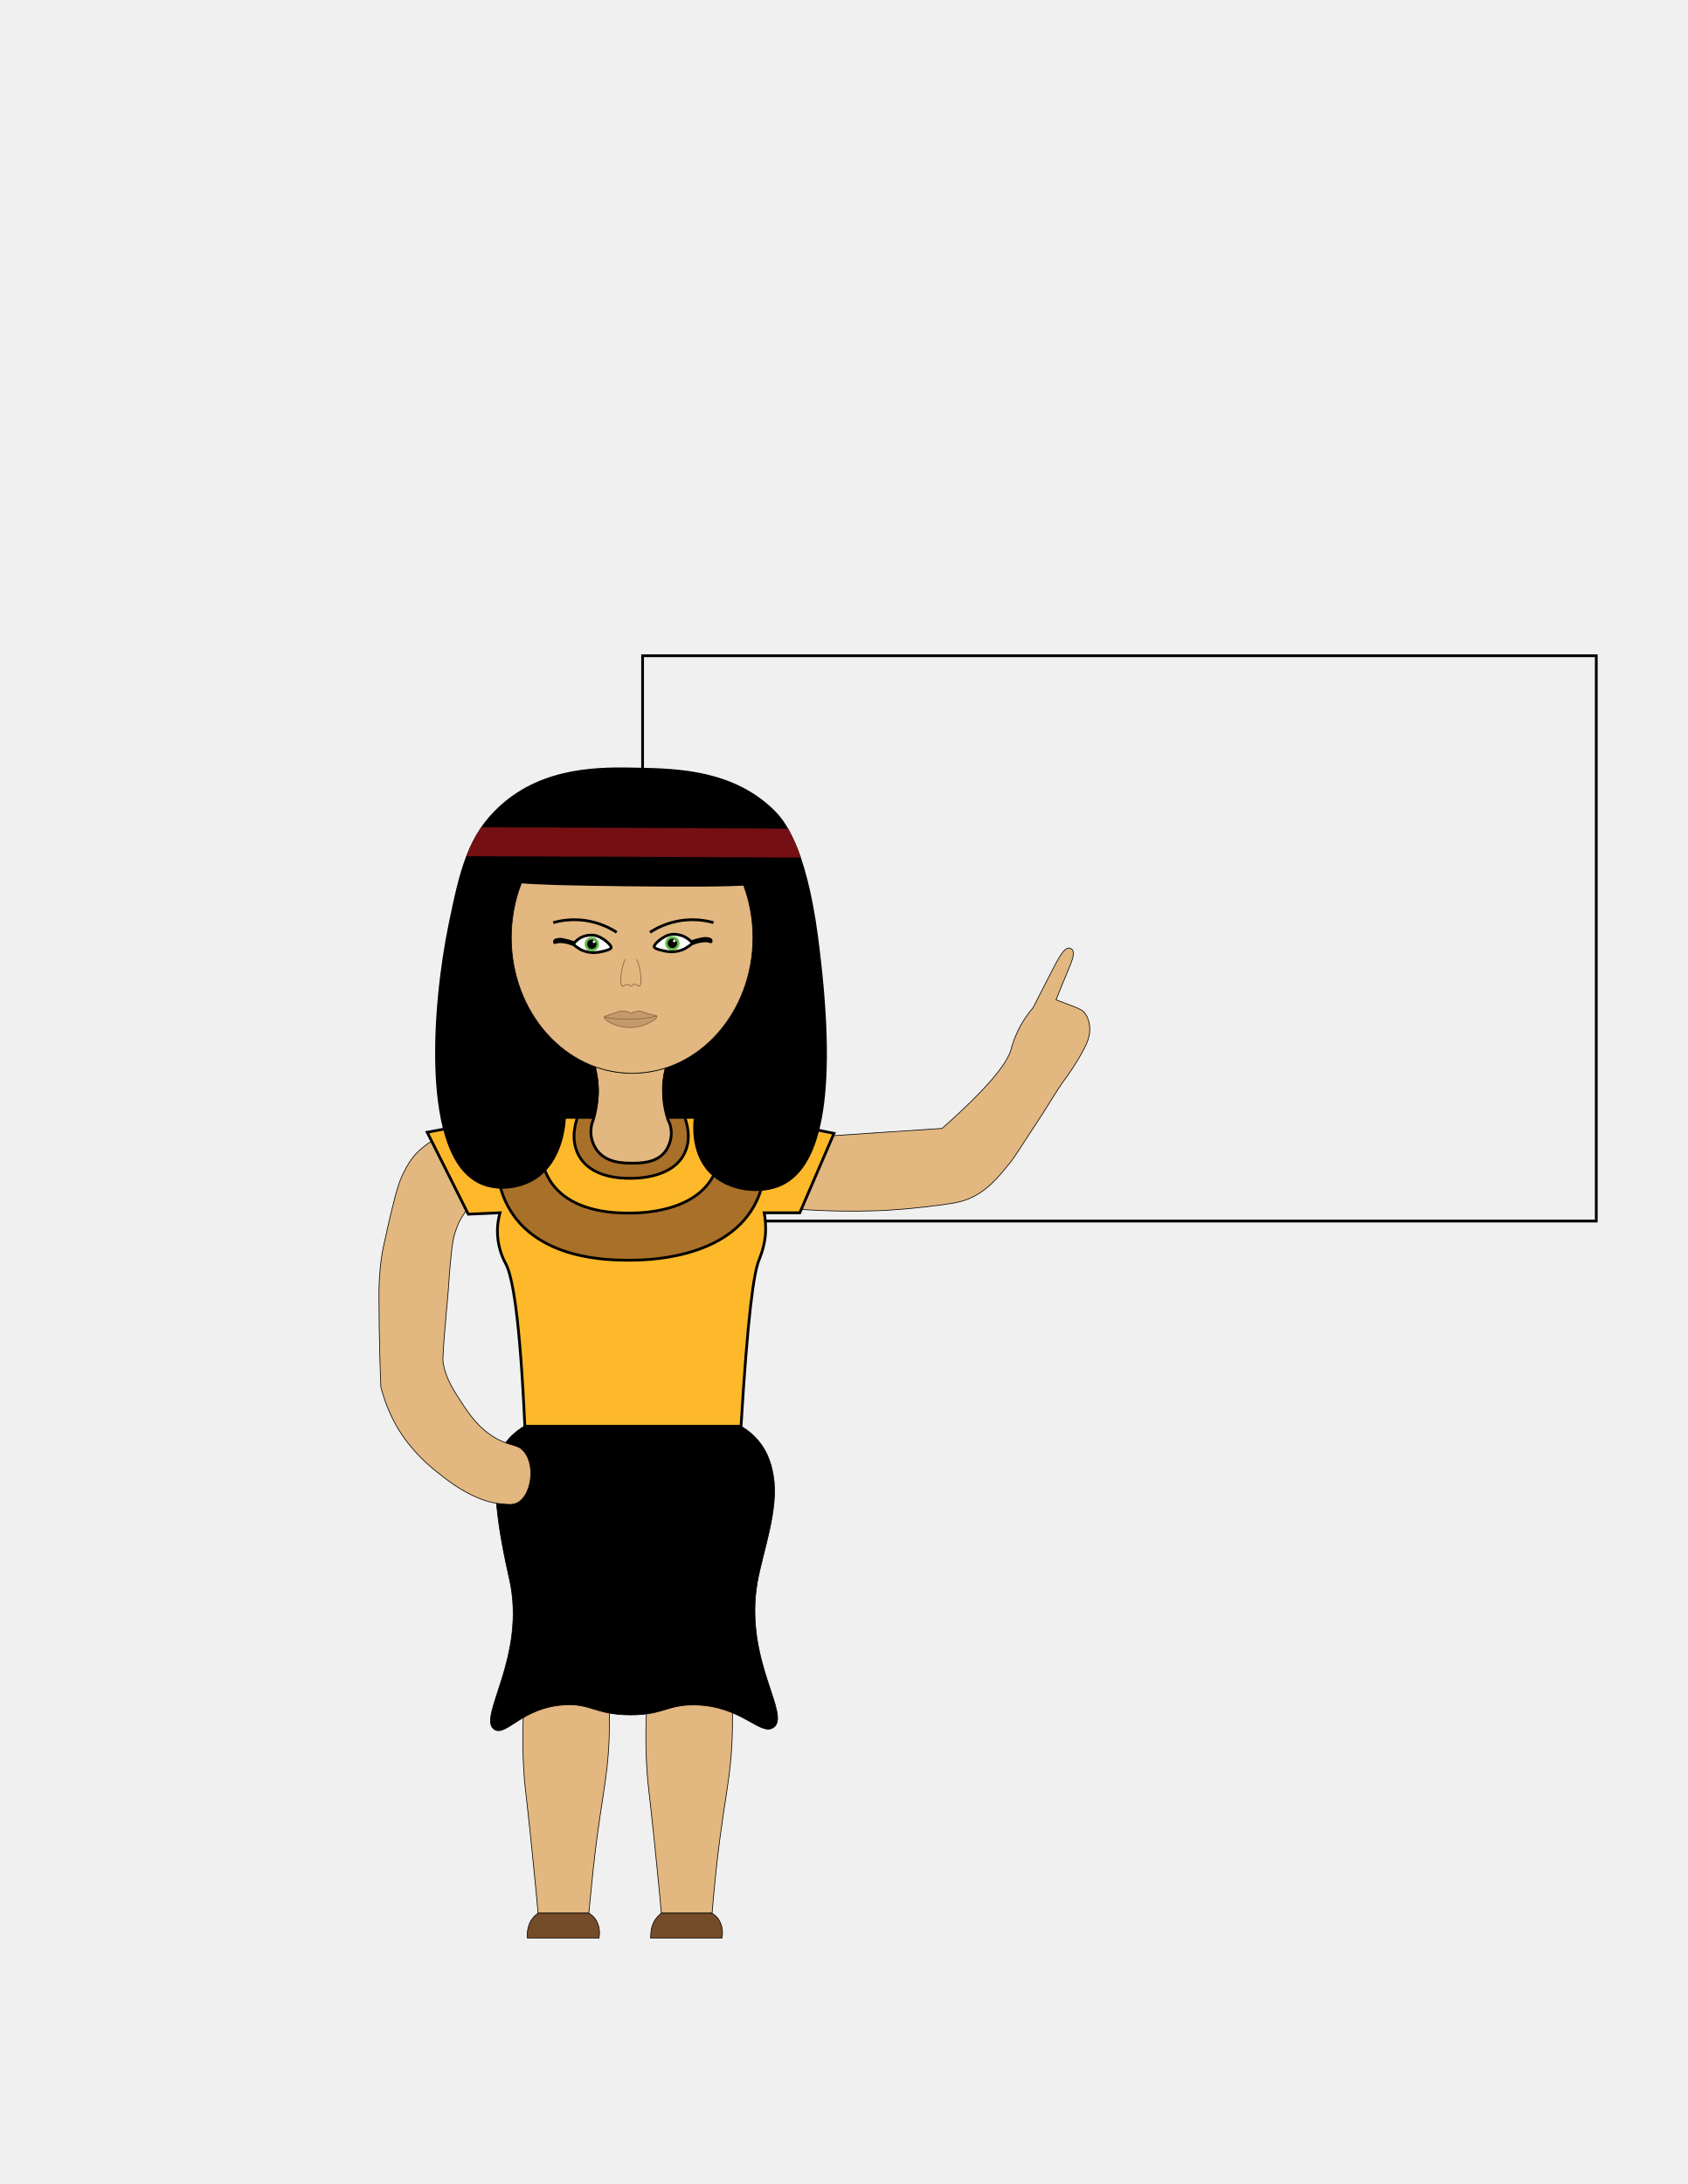
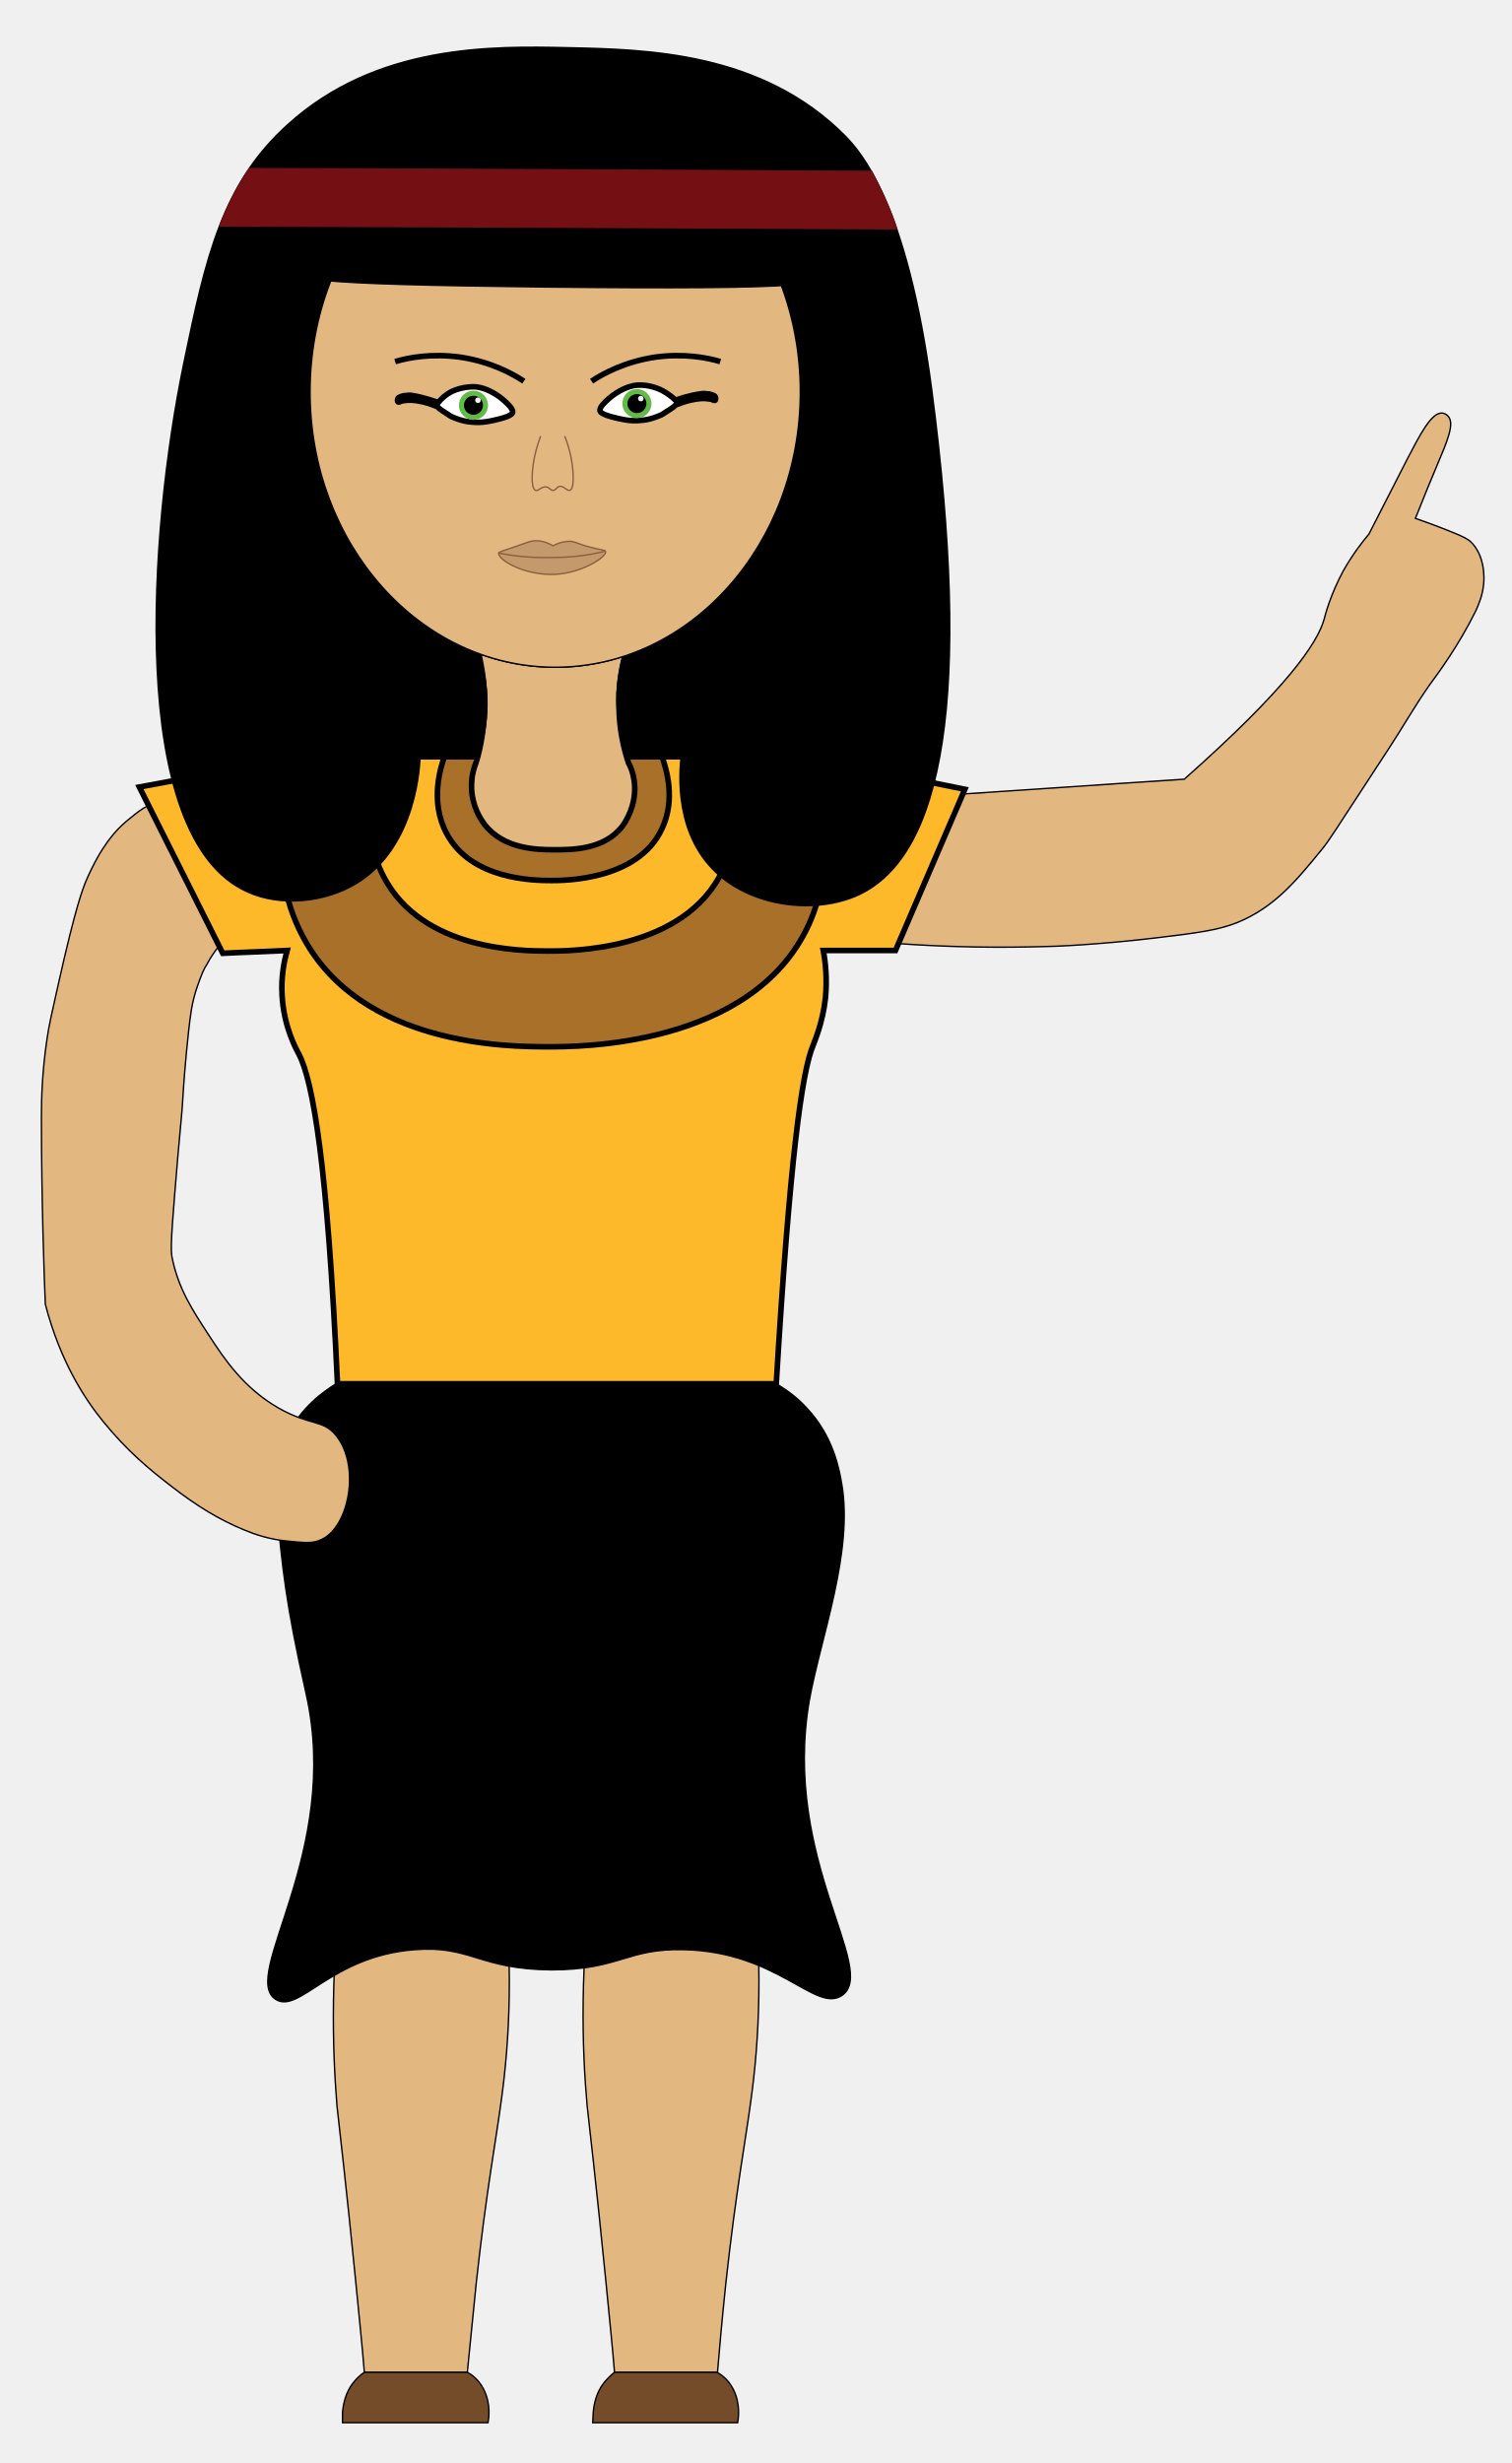
- <svg xmlns="http://www.w3.org/2000/svg" version="1.1" id="Layer_1" x="0px" y="0px" viewBox="0 0 612 792" style="enable-background: new 0 0 612 792">
+ <svg xmlns="http://www.w3.org/2000/svg" version="1.1" preserveAspectRatio="none" id="Layer_1" x="0px" y="0px" viewBox="130 270 270 440">
  <style type="text/css">.st0{fill:none;stroke:#000000;stroke-miterlimit:10;}
	.st1{display:none;fill:#BE1E2D;stroke:#000000;stroke-width:0.5;stroke-miterlimit:10;}
	.st2{display:none;opacity:0.8;}
	.st3{display:inline;}
	.st4{fill:#BE1E2D;}
	.st5{fill:none;stroke:#000000;stroke-width:0.5;stroke-miterlimit:10;}
	.st6{display:none;enable-background:new    ;}
	.st7{fill:#BE1E2D;stroke:#000000;stroke-width:0.5;stroke-miterlimit:10;}
	.st8{font-family:'SymbolMT';}
	.st9{font-size:19px;}
	.st10{fill:#E2B780;stroke:#000000;stroke-width:0.25;stroke-miterlimit:10;}
	.st11{fill:#754C29;stroke:#000000;stroke-width:0.25;stroke-miterlimit:10;}
	.st12{stroke:#000000;stroke-width:0.25;stroke-miterlimit:10;}
	.st13{fill:#FDB92A;stroke:#000000;stroke-miterlimit:10;}
	.st14{fill:#A97029;stroke:#000000;stroke-miterlimit:10;}
	.st15{fill:#E2B780;stroke:#000000;stroke-miterlimit:10;}
	.st16{stroke:#000000;stroke-miterlimit:10;}
	.st17{fill:#741013;}
	.st18{fill:#E2B780;stroke:#8B5E3C;stroke-width:0.25;stroke-miterlimit:10;}
	.st19{fill:#FFFFFF;stroke:#000000;stroke-miterlimit:10;}
	.st20{fill:#62BB46;}
	.st21{fill:#F1F2F2;}
	.st22{fill:#C49A6C;stroke:#8B5E3C;stroke-width:0.25;stroke-miterlimit:10;}
	.st23{fill:none;stroke:#8B5E3C;stroke-width:0.25;stroke-miterlimit:10;}</style>
-   <g id="Layer_2_1_">
-     <rect x="233" y="237.8" class="st0" width="345.8" height="205" />
-     <path class="st1" d="M327.1,442.8c-0.4,0-0.5-0.4-0.3-0.7c11.4-14.1,23.1-28.4,35.1-42.7c11.8-14.1,23.5-27.9,35.2-41.4   c2.5-3.3,5-6.7,7.5-10c1,2.8,1.9,5.6,2.9,8.5c17.3-21.4,34.7-42.8,52-64.2c-4.1-0.1-8.3-0.2-12.4-0.3c4.3-2,8.7-4.2,13.2-6.6   c4.9-2.6,9.7-5.1,14.2-7.7c-0.6,4.8-1.3,9.6-1.9,14.4c-0.6,4.6-1.2,9.1-1.7,13.6c-1.7-3.4-3.3-6.7-5-10.1   c-10.2,14.1-20.4,28.3-30.6,42.4c-5.8,8-11.6,16.1-17.4,24.2c-3,4.2-6,8.4-9,12.6c-1.3-3-2.7-6-4-9c-50.8,63.5-61.4,76.8-61.5,76.8   c0,0-0.1,0.1-0.1,0.1c-0.1,0-0.1,0-0.2,0C337.6,442.8,332.3,442.8,327.1,442.8z" />
-     <g class="st2">
-       <image style="display: inline; overflow: visible; opacity: 0.75" width="99" height="117" transform="matrix(1 0 0 1 438 253)">
- 		</image>
-       <g class="st3">
-         <path class="st4" d="M447,341.1c17.3-21.4,34.7-42.8,52-64.2c-4.1-0.1-8.3-0.2-12.4-0.3c4.3-2,8.7-4.2,13.2-6.6     c4.9-2.6,9.7-5.1,14.2-7.7c-0.6,4.8-1.3,9.6-1.9,14.4c-0.6,4.6-1.2,9.1-1.7,13.6c-1.7-3.4-3.3-6.7-5-10.1     c-5.1,7.1-10.2,14.1-15.3,21.2c-3.7,5.1-9,12.4-15.3,21.2c-4.1,5.8-10.1,14-17.4,24.2C453.9,344.9,450.5,343,447,341.1z" />
-         <path class="st5" d="M447,341.1c17.3-21.4,34.7-42.8,52-64.2c-4.1-0.1-8.3-0.2-12.4-0.3c4.3-2,8.7-4.2,13.2-6.6     c4.9-2.6,9.7-5.1,14.2-7.7c-0.6,4.8-1.3,9.6-1.9,14.4c-0.6,4.6-1.2,9.1-1.7,13.6c-1.7-3.4-3.3-6.7-5-10.1     c-5.1,7.1-10.2,14.1-15.3,21.2c-3.7,5.1-9,12.4-15.3,21.2c-4.1,5.8-10.1,14-17.4,24.2C453.9,344.9,450.5,343,447,341.1z" />
-       </g>
-     </g>
-     <g class="st6">
-       <image style="display: inline; overflow: visible; opacity: 0.75" width="106" height="52" transform="matrix(1 0 0 1 440 326)">
- 		</image>
-       <g class="st3">
-         <text transform="matrix(1 0 0 1 448.4196 351.0645)" class="st7 st8 st9">STONKS</text>
-       </g>
-     </g>
-     <image style="overflow: visible; opacity: 0.85" width="792" height="446" transform="matrix(0.435 0 0 0.4579 233.7097 238.0645)">
- 	</image>
-   </g>
  <g id="Layer_1_1_">
    <path class="st10" d="M289.5,438.5c10.8,0.8,20,0.8,27,0.6c1.6,0,9.4-0.3,19.6-1.5c7.6-0.9,11.5-1.4,15-2.8   c6.8-2.8,10.7-7.7,15.2-13.2c1.2-1.5,1.3-1.7,11.8-17.8c2.5-3.8,4.7-7.7,7.3-11.4c1.4-1.9,5.2-7,8.3-13.3c0.4-0.9,1.2-2.6,1.4-4.8   c0.1-0.9,0.3-5.1-2.4-7.6c-0.4-0.3-0.8-0.7-3.9-1.9c-2.5-1-4.5-1.7-5.9-2.2c1.6-4,2.9-7.2,3.8-9.3c1.9-4.5,3.3-7.7,2-9   c-0.1-0.1-0.4-0.4-0.9-0.5c-2-0.3-4.1,3.9-6.4,8.3c-1.7,3.3-4,7.8-6.8,13.3c-1.1,1.3-2.9,3.6-4.6,6.6c-2.3,4.3-3.2,7.8-3.4,8.6   c-1.2,4.3-6.6,12.3-25,28.6c-14,0.9-27.9,1.9-41.9,2.8C296.3,420.8,292.9,429.6,289.5,438.5z" />
    <path class="st10" d="M236.2,601.5c9.3,0,18.7,0,28,0c2.3,18.8,1.4,33.4,0,43.5c-0.9,6.9-2.7,16.3-4.5,32.8   c-0.7,6.7-1.2,12.3-1.5,16c-6.1,0-12.3,0-18.4,0c-0.3-3.8-0.9-9.7-1.6-16.8c-1.7-17.1-2.7-25.4-3.3-30.9   C234,636,233.5,621.1,236.2,601.5z" />
    <path class="st11" d="M236,700.9c0.1-0.9,0.3-2.7,1.4-4.5c0.9-1.4,1.9-2.2,2.4-2.6c6.1,0,12.2,0,18.3,0c0.6,0.3,2,1.2,2.9,3   c1.4,2.7,0.9,5.4,0.8,6c-8.6,0-17.2,0-25.9,0L236,700.9L236,700.9z" />
    <path class="st10" d="M191.6,601.5c9.3,0,18.7,0,28,0c2.3,18.8,1.4,33.4,0,43.5c-0.9,6.9-2.7,16.3-4.5,32.8   c-0.7,6.7-1.2,12.3-1.6,16c-6.1,0-12.3,0-18.4,0c-0.3-3.8-0.9-9.7-1.6-16.8c-1.7-17.1-2.7-25.4-3.3-30.9   C189.4,636,188.9,621.1,191.6,601.5z" />
    <path class="st12" d="M189.9,517.3c-2.1,1.3-6.1,4.1-8.6,9.2c-2.5,5.2-2.1,10-1.9,12.5c1.1,11.4,1.6,17.1,5.3,33.6   c6.4,28.3-12,50.5-5.4,54.6c4.2,2.6,9.9-7.8,24.8-8.9c10-0.8,11.5,3.5,24.4,3.6c12.3,0,13.5-3.9,23.8-3.6   c16.7,0.4,23.4,11.3,28.1,8.2c6.7-4.5-10.7-24.3-5.8-52.7c2-11.2,7.9-26.5,5.8-38.7c-0.4-2.3-1.4-8.4-6.2-13.5   c-1.8-2-3.7-3.3-5-4.1C242.8,517.3,216.3,517.3,189.9,517.3z" />
    <path class="st10" d="M158.7,413.4c-2.2,0-3.9,1.5-6.1,3.3c-2,1.7-4.5,4.4-7.2,10.6c-0.6,1.5-1.8,4.3-5,18.6   c-1.1,4.9-1.7,7.5-2,9.7c-0.9,6.1-1,10.8-1,14.1c0,14.2,0.5,29,0.7,33.3c2.7,10.4,7.2,17.1,10.3,20.9c4.3,5.3,8.3,8.6,12.2,11.6   c4.5,3.5,8.6,6,13,7.8c1.9,0.8,4.5,1.7,7.7,2c3.1,0.3,4.6,0.5,6.2-0.3c4.9-2.3,6.9-13.1,2.6-18.5c-2.4-3-4.6-1.7-10.4-5   c-6.2-3.6-9.6-8.7-12.4-13c-2.8-4.3-5.5-8.3-6.6-14.1c-0.3-1.8,0.2-7.2,1.1-18.1c0.7-7.9,0.7-7.2,0.9-10.6c0.1-1.7,0.4-6,1-11.5   c0.3-2.5,0.5-5,1.6-8.1c0.6-1.7,1.1-3,1.6-3.7c1.5-2.9,3.1-4.1,4.1-6.7C173.3,428.9,166.4,413.2,158.7,413.4z" />
    <path class="st13" d="M183.1,405.3c30.4,0,60.7,0,91.1,0l28.2,5.7L290,439.8h-12.9c0.4,2.1,0.7,5,0.4,8.4c-0.5,4.6-2,7.9-2.2,8.5   c-2,4.6-4.2,20.5-6.6,60.5c-26.1,0-52.2,0-78.4,0c-1.8-39.4-4.4-54.1-6.9-58.9c-0.5-0.9-2.7-4.9-3-10.5c-0.2-3.4,0.4-6.2,0.9-8   c-3.8,0.2-7.7,0.3-11.5,0.5c-5-9.9-9.9-19.8-14.9-29.7C164.2,408.9,173.7,407,183.1,405.3z" />
    <path class="st14" d="M274.5,435.2c-10.1,22-41.6,21.8-46.5,21.8c-7.2,0-33.5-0.1-43.9-19.7c-7.2-13.5-2.4-28.1-1-32   c14.8,0,29.6,0,44.4,0c15.6,0,31.1,0,46.7,0C276,409.8,280.2,422.7,274.5,435.2z" />
    <path class="st13" d="M259.2,425.3c-6.8,14.8-27.9,14.6-31.2,14.6c-4.9,0-22.5-0.1-29.4-13.2c-4.8-9.1-1.6-18.9-0.7-21.5   c9.9,0,19.9,0,29.8,0c10.4,0,20.9,0,31.3,0C260.2,408.3,263,417,259.2,425.3z" />
    <path class="st14" d="M248.3,418c-4.3,9.4-17.8,9.3-19.8,9.3c-3.1,0-14.3-0.1-18.7-8.4c-3.1-5.8-1-12-0.4-13.7c6.3,0,12.6,0,19,0   c6.6,0,13.3,0,19.9,0C249,407.2,250.8,412.7,248.3,418z" />
    <path class="st15" d="M243.3,409.4c0.5,3.2-0.7,6.3-2.1,8.2c-3.3,4.3-9.2,4.2-12.3,4.2c-2.9,0-8.9-0.1-12.3-4.5   c-1.4-1.8-2.6-4.6-2.3-7.9c0.1-1.4,0.5-2.5,0.8-3.3c0.8-2.6,1.5-6.4,1.5-10.9c-0.1-5.4-1.3-9.8-2.3-12.6c9.7,0,19.4,0,29,0   c-1.2,2.7-2.8,7.4-2.7,13.4c0,4.3,0.9,7.9,1.7,10.3C242.7,407,243.1,408,243.3,409.4z" />
    <path class="st16" d="M206.8,381.3c0,0,0.1,0.1,0.2,0.2c0.1,0.1,0.3,0.1,0.4,0.2c2.4,1.1,4.8,2.3,7.2,3.4c0.8,2,1.6,4.6,1.9,7.9   c0.5,5.1-0.5,9.2-1.3,11.7c-3.5-0.1-7-0.1-10.5-0.2c0,1.8-0.5,16.5-11.2,23c-5.6,3.4-13.4,4.1-19.1,1.5   c-21.5-9.5-17.3-64.6-11.2-94c3.9-18.9,6.8-31.9,18.4-42.4c15.8-14.4,36.5-14,49.9-13.7c13.9,0.3,34.5,0.7,49.3,15.7   c2.6,2.7,10.9,11.7,15.3,45c7.2,54.8,2.1,82.9-12.8,89.9c-7.5,3.5-19.1,2.3-25.7-4.5c-7.2-7.4-5.7-18.6-5.4-20.7   c-3.3,0.1-6.6,0.3-10,0.4c-0.8-2.4-1.7-6.1-1.6-10.8c0.2-4,1.1-7.2,1.9-9.3c4.1-1.6,5.3-2.6,5.2-3.3   C247.2,377.5,206.8,380.8,206.8,381.3z" />
    <g>
      <g>
        <g>
          <ellipse class="st10" cx="229.2" cy="340" rx="43.8" ry="49.2" />
          <ellipse class="st10" cx="229.2" cy="340" rx="43.8" ry="49.2" />
        </g>
      </g>
    </g>
    <path class="st16" d="M179.5,316.6c1.2,3.1,5.5,3.8,47.7,4.3c48.2,0.5,52.1-0.4,53.2-3.2c3.5-9.1-23.1-36.7-52.9-35.7   C200,282.8,176.1,307.7,179.5,316.6z" />
    <path class="st17" d="M174.5,300c-0.9,1.3-1.8,2.8-2.7,4.5c-1.1,2.1-2,4.2-2.7,6c40.4,0.1,80.9,0.3,121.3,0.5   c-0.5-1.6-1.2-3.4-2-5.2c-0.9-2-1.8-3.7-2.6-5.3C248.6,300.3,211.6,300.1,174.5,300z" />
    <path class="st11" d="M191.2,700.9c0.1-0.9,0.3-2.7,1.4-4.5c0.9-1.4,1.9-2.2,2.5-2.6c6.1,0,12.2,0,18.4,0c0.6,0.3,2,1.2,2.9,3   c1.4,2.7,0.9,5.4,0.8,6c-8.7,0-17.3,0-26,0L191.2,700.9L191.2,700.9z" />
    <path class="st18" d="M226.6,347.9c-0.7,1.9-1.1,3.5-1.3,4.9c-0.1,0.5-0.6,4.4,0.4,4.8c0.5,0.2,1.1-0.8,2-0.6   c0.5,0.1,0.6,0.6,1.1,0.6s0.6-0.5,1.1-0.7c0.8-0.2,1.3,0.8,1.9,0.7c0.8-0.2,0.7-2.9,0.4-4.9c-0.3-2.1-0.9-3.8-1.3-4.8" />
    <path class="st19" d="M248.2,344.1c-0.9,0.4-2.2,0.9-3.7,1c-2,0.2-3.5-0.2-5.1-0.6c-1.9-0.5-2.1-0.9-2.2-1.1   c-0.1-0.6,0.7-1.4,1.6-2.2c0.9-0.8,1.8-1.3,2.4-1.6c0.6-0.3,1.5-0.7,2.7-0.8c1.9-0.1,3.4,0.5,4.1,0.8c0.6,0.3,1.7,0.9,2.7,1.9   c2.2-0.8,4-1.1,4.9-1.2c0.5,0,0.9,0.1,1.2,0.1c0.8,0.2,1,0.4,1,0.5c0.1,0.2,0.1,0.5,0,0.6s-0.3,0-0.8-0.2c0,0-0.2,0-0.9-0.1   c-0.2,0-1-0.1-2.8,0.3c-1.3,0.3-2.3,0.8-2.5,0.8C250.2,342.9,249.3,343.4,248.2,344.1z" />
    <path class="st19" d="M210.6,344.4c0.9,0.4,2.2,0.9,3.7,1c2,0.2,3.5-0.2,5.1-0.6c1.9-0.5,2.1-0.9,2.2-1.1c0.1-0.6-0.7-1.4-1.6-2.2   c-0.9-0.8-1.8-1.3-2.4-1.6c-0.6-0.3-1.5-0.7-2.7-0.8c-0.3,0-2.1-0.1-4.1,0.8c-1.2,0.6-2,1.4-2.5,2c-2.3-0.8-4.1-1.2-5-1.3   c-0.5,0-0.9,0.1-1.2,0.1c-0.8,0.2-1,0.4-1,0.5c-0.1,0.2-0.1,0.5,0,0.6s0.3,0,0.8-0.2c0,0,0.2,0,0.9-0.1c0.2,0,1-0.1,2.8,0.3   c1.3,0.3,2.3,0.8,2.5,0.8C208.6,343.2,209.6,343.7,210.6,344.4z" />
    <circle class="st20" cx="214.6" cy="342.4" r="2.6" />
    <circle cx="214.6" cy="342.4" r="1.7" />
    <circle class="st21" cx="215.4" cy="341.5" r="0.5" />
    <circle class="st20" cx="243.8" cy="342.1" r="2.6" />
    <circle cx="243.8" cy="342.1" r="1.7" />
    <circle class="st21" cx="244.5" cy="341.2" r="0.5" />
    <path class="st22" d="M219.1,368.8c0-0.2,0.2-0.2,3.4-1.3c2-0.7,2.4-0.9,3.2-0.9c1.4,0,2.4,0.5,3.1,0.9c1.3-0.7,2.4-0.8,3.1-0.8   c1.1,0.1,1.4,0.5,3.4,1c2.1,0.6,2.8,0.5,2.9,0.8c0.3,0.9-4,3.8-8.9,4.1C223.8,372.9,218.9,370,219.1,368.8z" />
    <path class="st23" d="M219.1,368.8c2.5,0.5,5.8,0.9,9.5,0.8c3.8,0,7-0.5,9.4-1.1" />
    <path class="st0" d="M235.7,338.1c2.1-1.4,6-3.5,11.4-4.3c5.1-0.7,9.3,0.1,11.6,0.8" />
    <path class="st0" d="M223.6,338.1c-2.1-1.4-6-3.5-11.4-4.3c-5.1-0.7-9.3,0.1-11.6,0.8" />
  </g>
</svg>
